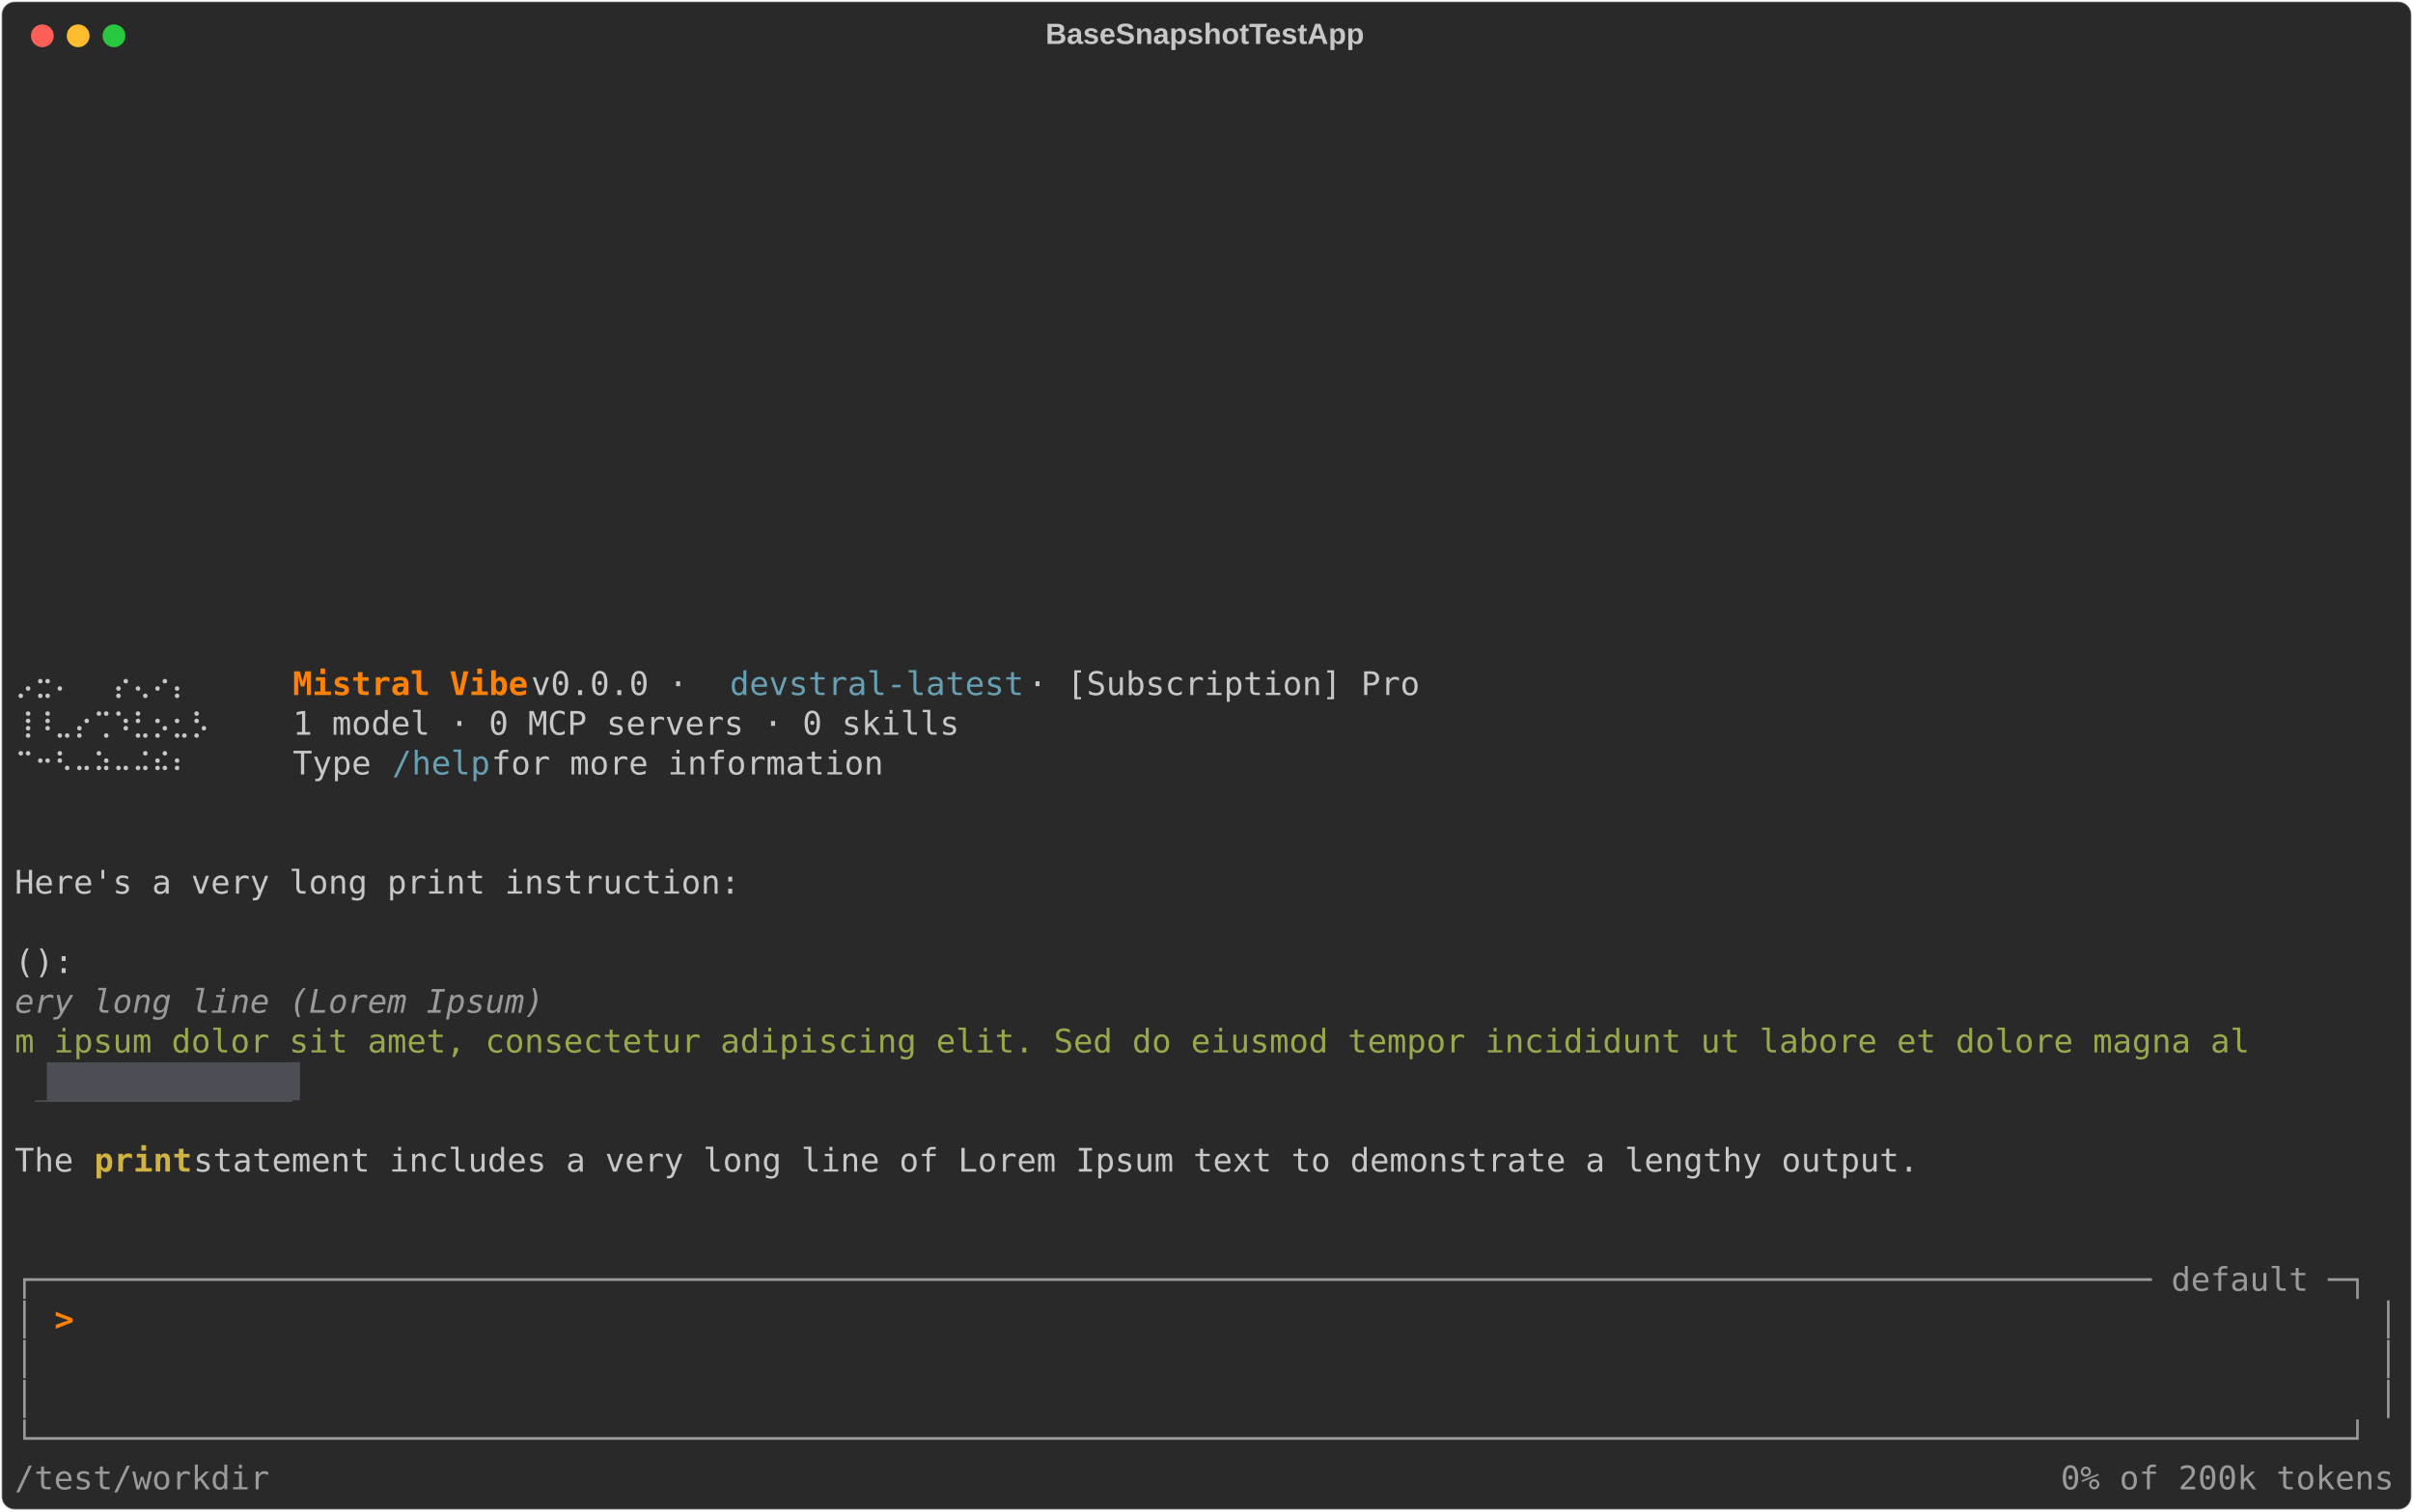
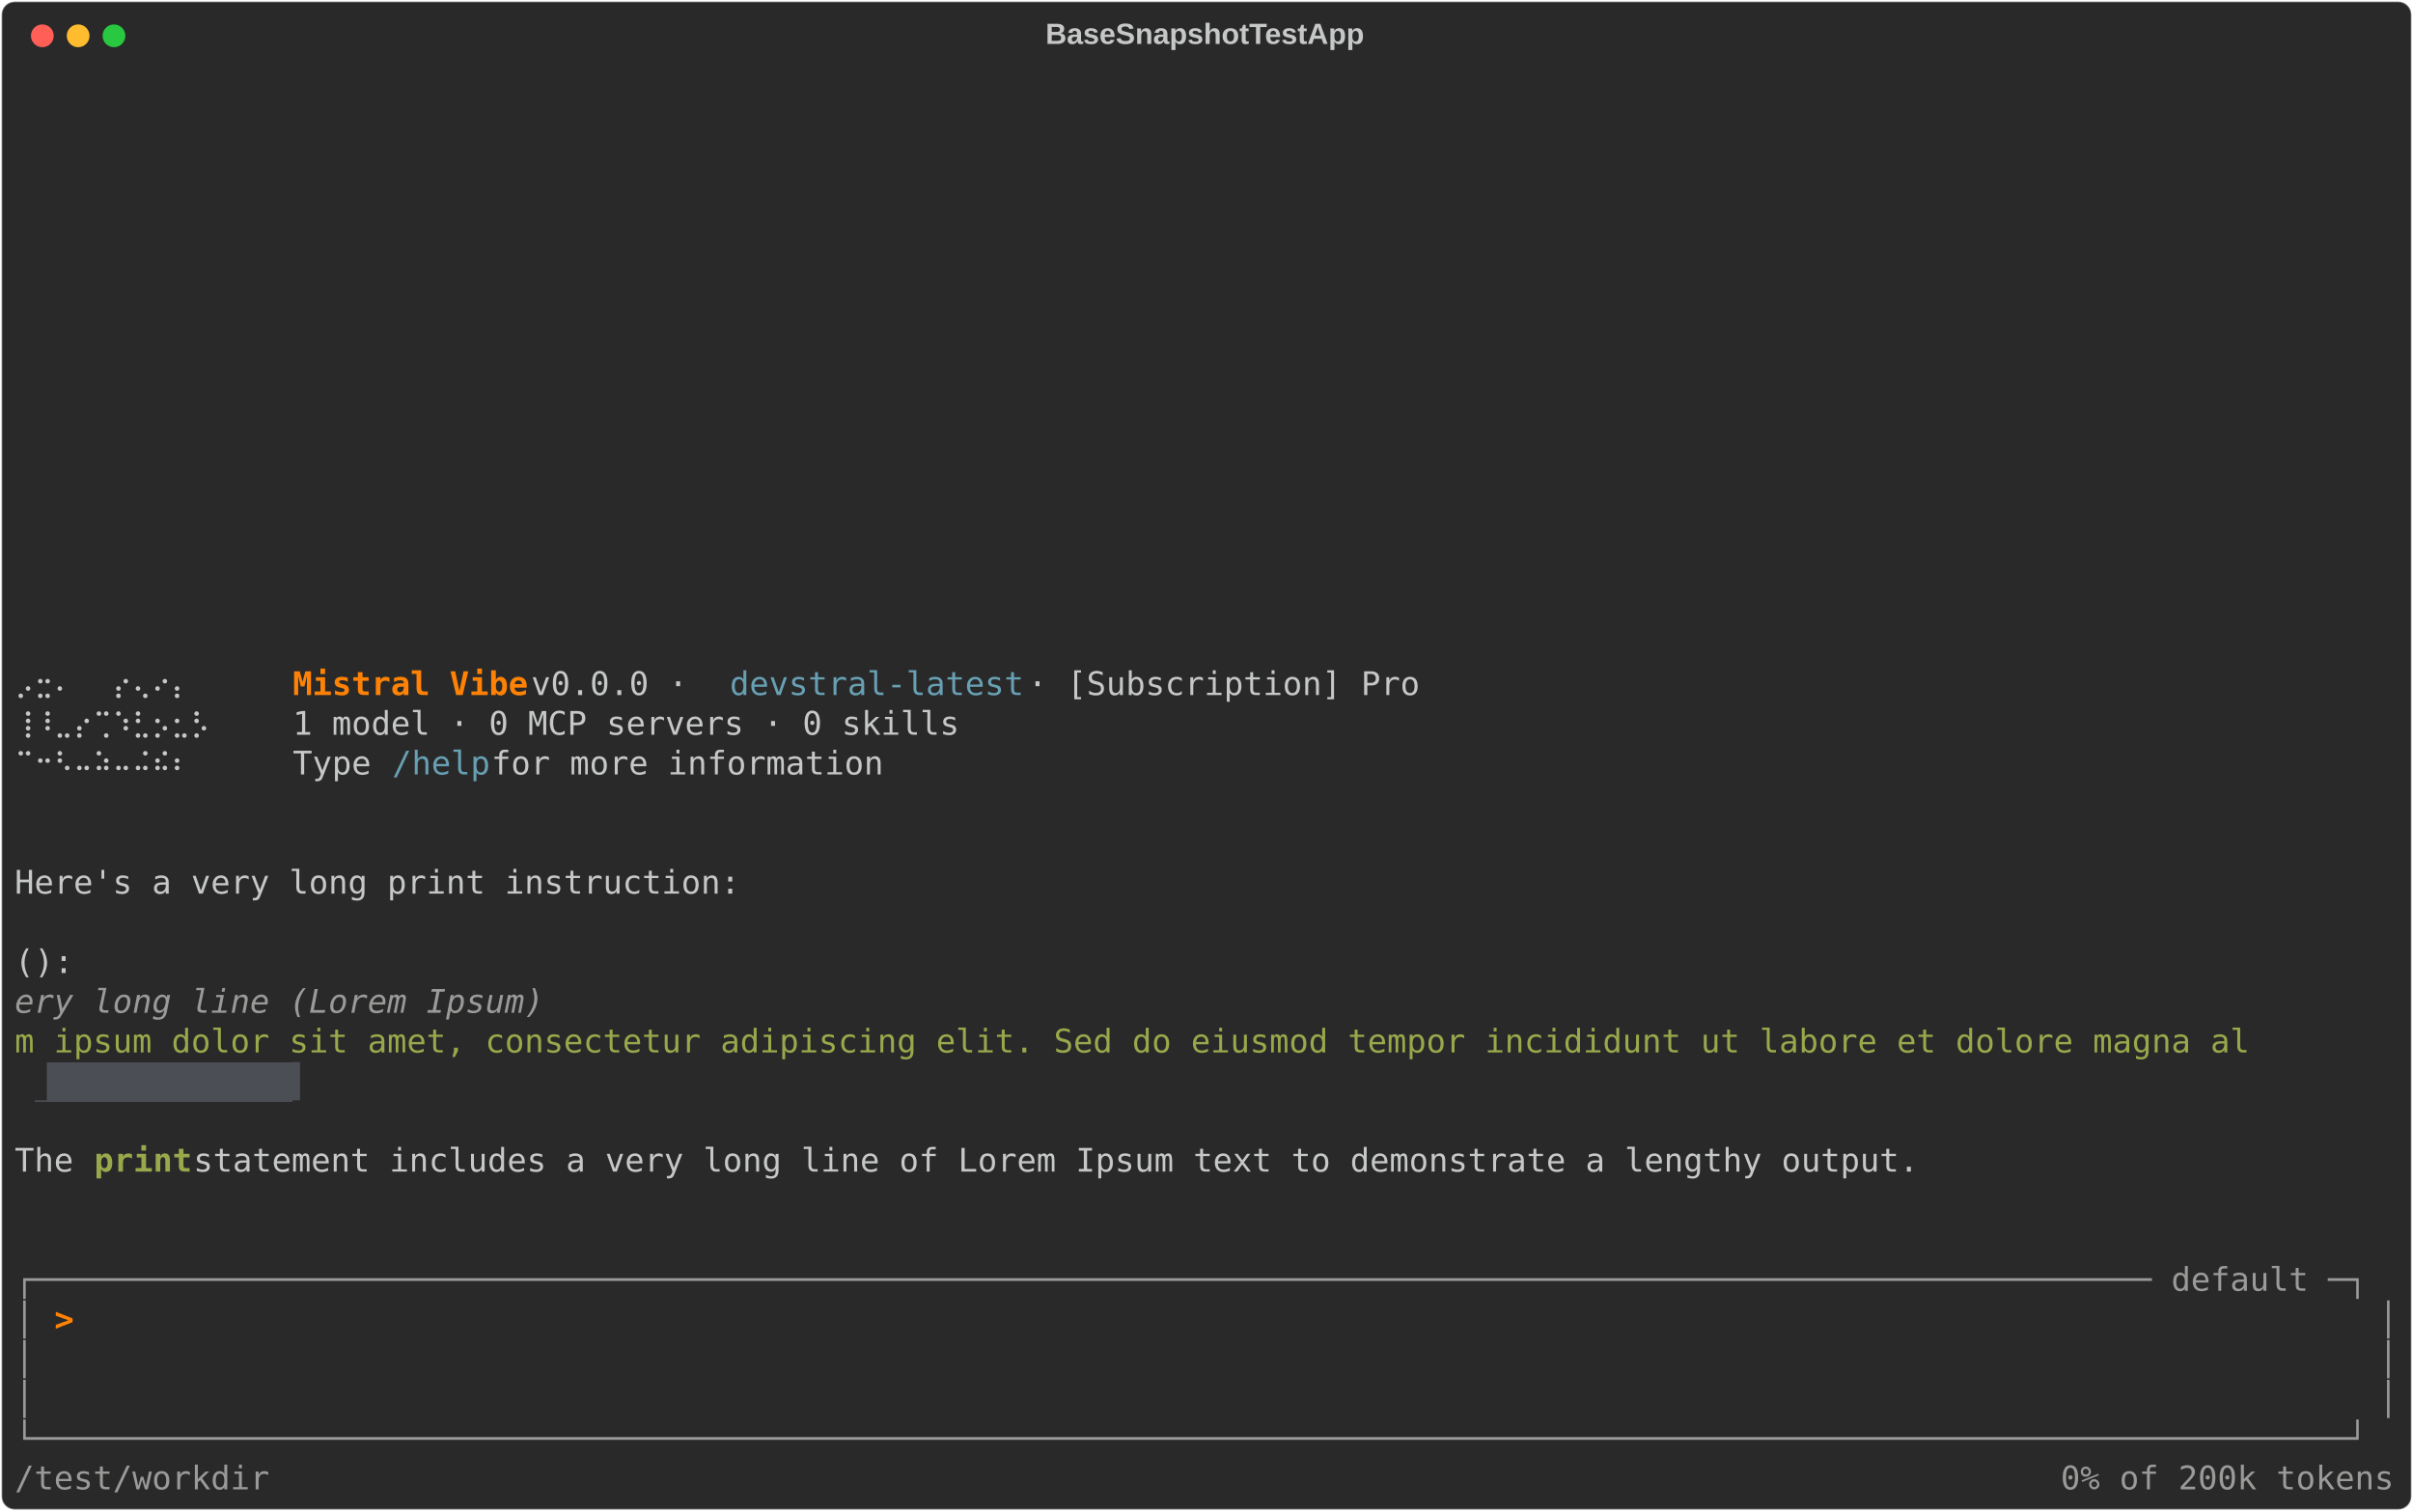
<svg xmlns="http://www.w3.org/2000/svg" class="rich-terminal" viewBox="0 0 1482 928.4">
  <style>

    @font-face {
        font-family: "Fira Code";
        src: local("FiraCode-Regular"),
                url("https://cdnjs.cloudflare.com/ajax/libs/firacode/6.2.0/woff2/FiraCode-Regular.woff2") format("woff2"),
                url("https://cdnjs.cloudflare.com/ajax/libs/firacode/6.2.0/woff/FiraCode-Regular.woff") format("woff");
        font-style: normal;
        font-weight: 400;
    }
    @font-face {
        font-family: "Fira Code";
        src: local("FiraCode-Bold"),
                url("https://cdnjs.cloudflare.com/ajax/libs/firacode/6.2.0/woff2/FiraCode-Bold.woff2") format("woff2"),
                url("https://cdnjs.cloudflare.com/ajax/libs/firacode/6.2.0/woff/FiraCode-Bold.woff") format("woff");
        font-style: bold;
        font-weight: 700;
    }

    .terminal-matrix {
        font-family: Fira Code, monospace;
        font-size: 20px;
        line-height: 24.4px;
        font-variant-east-asian: full-width;
    }

    .terminal-title {
        font-size: 18px;
        font-weight: bold;
        font-family: arial;
    }

    .terminal-r1 { fill: #c5c8c6 }
.terminal-r2 { fill: #ff8205;font-weight: bold }
.terminal-r3 { fill: #68a0b3 }
.terminal-r4 { fill: #9a9b99;font-style: italic; }
.terminal-r5 { fill: #98a84b }
.terminal-r6 { fill: #d2d2d2 }
.terminal-r7 { fill: #292929 }
.terminal-r8 { fill: #4b4e55 }
- .terminal-r9 { fill: #d0b344;font-weight: bold }
+ .terminal-r9 { fill: #98a84b;font-weight: bold }
.terminal-r10 { fill: #9a9b99 }
    </style>
  <defs>
    <clipPath id="terminal-clip-terminal">
      <rect x="0" y="0" width="1463.0" height="877.4" />
    </clipPath>
    <clipPath id="terminal-line-0">
      <rect x="0" y="1.5" width="1464" height="24.65" />
    </clipPath>
    <clipPath id="terminal-line-1">
      <rect x="0" y="25.9" width="1464" height="24.65" />
    </clipPath>
    <clipPath id="terminal-line-2">
      <rect x="0" y="50.3" width="1464" height="24.65" />
    </clipPath>
    <clipPath id="terminal-line-3">
      <rect x="0" y="74.7" width="1464" height="24.65" />
    </clipPath>
    <clipPath id="terminal-line-4">
      <rect x="0" y="99.1" width="1464" height="24.65" />
    </clipPath>
    <clipPath id="terminal-line-5">
      <rect x="0" y="123.5" width="1464" height="24.65" />
    </clipPath>
    <clipPath id="terminal-line-6">
      <rect x="0" y="147.9" width="1464" height="24.65" />
    </clipPath>
    <clipPath id="terminal-line-7">
      <rect x="0" y="172.3" width="1464" height="24.65" />
    </clipPath>
    <clipPath id="terminal-line-8">
      <rect x="0" y="196.7" width="1464" height="24.65" />
    </clipPath>
    <clipPath id="terminal-line-9">
      <rect x="0" y="221.1" width="1464" height="24.65" />
    </clipPath>
    <clipPath id="terminal-line-10">
      <rect x="0" y="245.5" width="1464" height="24.65" />
    </clipPath>
    <clipPath id="terminal-line-11">
      <rect x="0" y="269.9" width="1464" height="24.65" />
    </clipPath>
    <clipPath id="terminal-line-12">
      <rect x="0" y="294.3" width="1464" height="24.65" />
    </clipPath>
    <clipPath id="terminal-line-13">
      <rect x="0" y="318.7" width="1464" height="24.65" />
    </clipPath>
    <clipPath id="terminal-line-14">
      <rect x="0" y="343.1" width="1464" height="24.65" />
    </clipPath>
    <clipPath id="terminal-line-15">
      <rect x="0" y="367.5" width="1464" height="24.65" />
    </clipPath>
    <clipPath id="terminal-line-16">
      <rect x="0" y="391.9" width="1464" height="24.65" />
    </clipPath>
    <clipPath id="terminal-line-17">
      <rect x="0" y="416.3" width="1464" height="24.65" />
    </clipPath>
    <clipPath id="terminal-line-18">
      <rect x="0" y="440.7" width="1464" height="24.65" />
    </clipPath>
    <clipPath id="terminal-line-19">
      <rect x="0" y="465.1" width="1464" height="24.65" />
    </clipPath>
    <clipPath id="terminal-line-20">
      <rect x="0" y="489.5" width="1464" height="24.65" />
    </clipPath>
    <clipPath id="terminal-line-21">
      <rect x="0" y="513.9" width="1464" height="24.65" />
    </clipPath>
    <clipPath id="terminal-line-22">
      <rect x="0" y="538.3" width="1464" height="24.65" />
    </clipPath>
    <clipPath id="terminal-line-23">
      <rect x="0" y="562.7" width="1464" height="24.65" />
    </clipPath>
    <clipPath id="terminal-line-24">
      <rect x="0" y="587.1" width="1464" height="24.65" />
    </clipPath>
    <clipPath id="terminal-line-25">
      <rect x="0" y="611.5" width="1464" height="24.65" />
    </clipPath>
    <clipPath id="terminal-line-26">
      <rect x="0" y="635.9" width="1464" height="24.65" />
    </clipPath>
    <clipPath id="terminal-line-27">
      <rect x="0" y="660.3" width="1464" height="24.65" />
    </clipPath>
    <clipPath id="terminal-line-28">
      <rect x="0" y="684.7" width="1464" height="24.65" />
    </clipPath>
    <clipPath id="terminal-line-29">
      <rect x="0" y="709.1" width="1464" height="24.65" />
    </clipPath>
    <clipPath id="terminal-line-30">
      <rect x="0" y="733.5" width="1464" height="24.65" />
    </clipPath>
    <clipPath id="terminal-line-31">
      <rect x="0" y="757.9" width="1464" height="24.65" />
    </clipPath>
    <clipPath id="terminal-line-32">
      <rect x="0" y="782.3" width="1464" height="24.65" />
    </clipPath>
    <clipPath id="terminal-line-33">
      <rect x="0" y="806.7" width="1464" height="24.65" />
    </clipPath>
    <clipPath id="terminal-line-34">
      <rect x="0" y="831.1" width="1464" height="24.65" />
    </clipPath>
  </defs>
  <rect fill="#292929" stroke="rgba(255,255,255,0.35)" stroke-width="1" x="1" y="1" width="1480" height="926.4" rx="8" />
  <text class="terminal-title" fill="#c5c8c6" text-anchor="middle" x="740" y="27">BaseSnapshotTestApp</text>
  <g transform="translate(26,22)">
    <circle cx="0" cy="0" r="7" fill="#ff5f57" />
    <circle cx="22" cy="0" r="7" fill="#febc2e" />
    <circle cx="44" cy="0" r="7" fill="#28c840" />
  </g>
  <g transform="translate(9, 41)" clip-path="url(#terminal-clip-terminal)">
    <rect fill="#4b4e55" x="12.2" y="611.5" width="158.6" height="24.65" shape-rendering="crispEdges" />
    <g class="terminal-matrix">
      <text class="terminal-r1" x="1464" y="20" textLength="12.2" clip-path="url(#terminal-line-0)">
</text>
      <text class="terminal-r1" x="1464" y="44.4" textLength="12.2" clip-path="url(#terminal-line-1)">
</text>
      <text class="terminal-r1" x="1464" y="68.8" textLength="12.2" clip-path="url(#terminal-line-2)">
</text>
      <text class="terminal-r1" x="1464" y="93.2" textLength="12.2" clip-path="url(#terminal-line-3)">
</text>
      <text class="terminal-r1" x="1464" y="117.6" textLength="12.2" clip-path="url(#terminal-line-4)">
</text>
      <text class="terminal-r1" x="1464" y="142" textLength="12.2" clip-path="url(#terminal-line-5)">
</text>
      <text class="terminal-r1" x="1464" y="166.4" textLength="12.2" clip-path="url(#terminal-line-6)">
</text>
      <text class="terminal-r1" x="1464" y="190.8" textLength="12.2" clip-path="url(#terminal-line-7)">
</text>
      <text class="terminal-r1" x="1464" y="215.2" textLength="12.2" clip-path="url(#terminal-line-8)">
</text>
      <text class="terminal-r1" x="1464" y="239.6" textLength="12.2" clip-path="url(#terminal-line-9)">
</text>
      <text class="terminal-r1" x="1464" y="264" textLength="12.2" clip-path="url(#terminal-line-10)">
</text>
      <text class="terminal-r1" x="1464" y="288.4" textLength="12.2" clip-path="url(#terminal-line-11)">
</text>
      <text class="terminal-r1" x="1464" y="312.8" textLength="12.2" clip-path="url(#terminal-line-12)">
</text>
      <text class="terminal-r1" x="1464" y="337.2" textLength="12.2" clip-path="url(#terminal-line-13)">
</text>
      <text class="terminal-r1" x="1464" y="361.6" textLength="12.2" clip-path="url(#terminal-line-14)">
</text>
      <text class="terminal-r1" x="0" y="386" textLength="134.2" clip-path="url(#terminal-line-15)">  ⡠⣒⠄  ⡔⢄⠔⡄</text>
      <text class="terminal-r2" x="170.8" y="386" textLength="146.4" clip-path="url(#terminal-line-15)">Mistral Vibe</text>
      <text class="terminal-r1" x="317.2" y="386" textLength="122" clip-path="url(#terminal-line-15)"> v0.0.0 · </text>
      <text class="terminal-r3" x="439.2" y="386" textLength="183" clip-path="url(#terminal-line-15)">devstral-latest</text>
      <text class="terminal-r1" x="622.2" y="386" textLength="256.2" clip-path="url(#terminal-line-15)"> · [Subscription] Pro</text>
      <text class="terminal-r1" x="1464" y="386" textLength="12.2" clip-path="url(#terminal-line-15)">
</text>
      <text class="terminal-r1" x="0" y="410.4" textLength="134.2" clip-path="url(#terminal-line-16)"> ⢸⠸⣀⡔⢉⠱⣃⡢⣂⡣</text>
      <text class="terminal-r1" x="170.8" y="410.4" textLength="414.8" clip-path="url(#terminal-line-16)">1 model · 0 MCP servers · 0 skills</text>
      <text class="terminal-r1" x="1464" y="410.4" textLength="12.2" clip-path="url(#terminal-line-16)">
</text>
      <text class="terminal-r1" x="0" y="434.8" textLength="134.2" clip-path="url(#terminal-line-17)">  ⠉⠒⠣⠤⠵⠤⠬⠮⠆</text>
      <text class="terminal-r1" x="170.8" y="434.8" textLength="61" clip-path="url(#terminal-line-17)">Type </text>
      <text class="terminal-r3" x="231.8" y="434.8" textLength="61" clip-path="url(#terminal-line-17)">/help</text>
      <text class="terminal-r1" x="292.8" y="434.8" textLength="256.2" clip-path="url(#terminal-line-17)"> for more information</text>
      <text class="terminal-r1" x="1464" y="434.8" textLength="12.2" clip-path="url(#terminal-line-17)">
</text>
      <text class="terminal-r1" x="1464" y="459.2" textLength="12.2" clip-path="url(#terminal-line-18)">
</text>
      <text class="terminal-r1" x="1464" y="483.6" textLength="12.2" clip-path="url(#terminal-line-19)">
</text>
      <text class="terminal-r1" x="0" y="508" textLength="451.4" clip-path="url(#terminal-line-20)">Here's a very long print instruction:</text>
      <text class="terminal-r1" x="1464" y="508" textLength="12.2" clip-path="url(#terminal-line-20)">
</text>
      <text class="terminal-r1" x="1464" y="532.4" textLength="12.2" clip-path="url(#terminal-line-21)">
</text>
      <text class="terminal-r1" x="0" y="556.8" textLength="36.6" clip-path="url(#terminal-line-22)">():</text>
      <text class="terminal-r1" x="1464" y="556.8" textLength="12.2" clip-path="url(#terminal-line-22)">
</text>
      <text class="terminal-r4" x="0" y="581.2" textLength="329.4" clip-path="url(#terminal-line-23)">ery long line (Lorem Ipsum)</text>
      <text class="terminal-r1" x="1464" y="581.2" textLength="12.2" clip-path="url(#terminal-line-23)">
</text>
      <text class="terminal-r5" x="0" y="605.6" textLength="1390.8" clip-path="url(#terminal-line-24)">m ipsum dolor sit amet, consectetur adipiscing elit. Sed do eiusmod tempor incididunt ut labore et dolore magna al</text>
      <text class="terminal-r1" x="1464" y="605.6" textLength="12.2" clip-path="url(#terminal-line-24)">
</text>
      <text class="terminal-r7" x="12.2" y="630" textLength="158.6" clip-path="url(#terminal-line-25)">▋            </text>
      <text class="terminal-r8" x="170.8" y="630" textLength="12.2" clip-path="url(#terminal-line-25)">▍</text>
      <text class="terminal-r1" x="1464" y="630" textLength="12.2" clip-path="url(#terminal-line-25)">
</text>
      <text class="terminal-r1" x="1464" y="654.4" textLength="12.2" clip-path="url(#terminal-line-26)">
</text>
      <text class="terminal-r1" x="0" y="678.8" textLength="48.8" clip-path="url(#terminal-line-27)">The </text>
      <text class="terminal-r9" x="48.8" y="678.8" textLength="61" clip-path="url(#terminal-line-27)">print</text>
      <text class="terminal-r1" x="109.8" y="678.8" textLength="1085.8" clip-path="url(#terminal-line-27)"> statement includes a very long line of Lorem Ipsum text to demonstrate a lengthy output.</text>
      <text class="terminal-r1" x="1464" y="678.8" textLength="12.2" clip-path="url(#terminal-line-27)">
</text>
      <text class="terminal-r1" x="1464" y="703.2" textLength="12.2" clip-path="url(#terminal-line-28)">
</text>
      <text class="terminal-r1" x="1464" y="727.6" textLength="12.2" clip-path="url(#terminal-line-29)">
</text>
      <text class="terminal-r10" x="0" y="752" textLength="1464" clip-path="url(#terminal-line-30)">┌──────────────────────────────────────────────────────────────────────────────────────────────────────────── default ─┐</text>
      <text class="terminal-r1" x="1464" y="752" textLength="12.2" clip-path="url(#terminal-line-30)">
</text>
      <text class="terminal-r10" x="0" y="776.4" textLength="12.2" clip-path="url(#terminal-line-31)">│</text>
      <text class="terminal-r2" x="24.4" y="776.4" textLength="12.2" clip-path="url(#terminal-line-31)">&gt;</text>
      <text class="terminal-r10" x="1451.8" y="776.4" textLength="12.2" clip-path="url(#terminal-line-31)">│</text>
      <text class="terminal-r1" x="1464" y="776.4" textLength="12.2" clip-path="url(#terminal-line-31)">
</text>
      <text class="terminal-r10" x="0" y="800.8" textLength="12.2" clip-path="url(#terminal-line-32)">│</text>
      <text class="terminal-r10" x="1451.8" y="800.8" textLength="12.2" clip-path="url(#terminal-line-32)">│</text>
      <text class="terminal-r1" x="1464" y="800.8" textLength="12.2" clip-path="url(#terminal-line-32)">
</text>
      <text class="terminal-r10" x="0" y="825.2" textLength="12.2" clip-path="url(#terminal-line-33)">│</text>
      <text class="terminal-r10" x="1451.8" y="825.2" textLength="12.2" clip-path="url(#terminal-line-33)">│</text>
      <text class="terminal-r1" x="1464" y="825.2" textLength="12.2" clip-path="url(#terminal-line-33)">
</text>
      <text class="terminal-r10" x="0" y="849.6" textLength="1464" clip-path="url(#terminal-line-34)">└──────────────────────────────────────────────────────────────────────────────────────────────────────────────────────┘</text>
      <text class="terminal-r1" x="1464" y="849.6" textLength="12.2" clip-path="url(#terminal-line-34)">
</text>
      <text class="terminal-r10" x="0" y="874" textLength="158.6" clip-path="url(#terminal-line-35)">/test/workdir</text>
      <text class="terminal-r10" x="1256.6" y="874" textLength="207.4" clip-path="url(#terminal-line-35)">0% of 200k tokens</text>
    </g>
  </g>
</svg>
